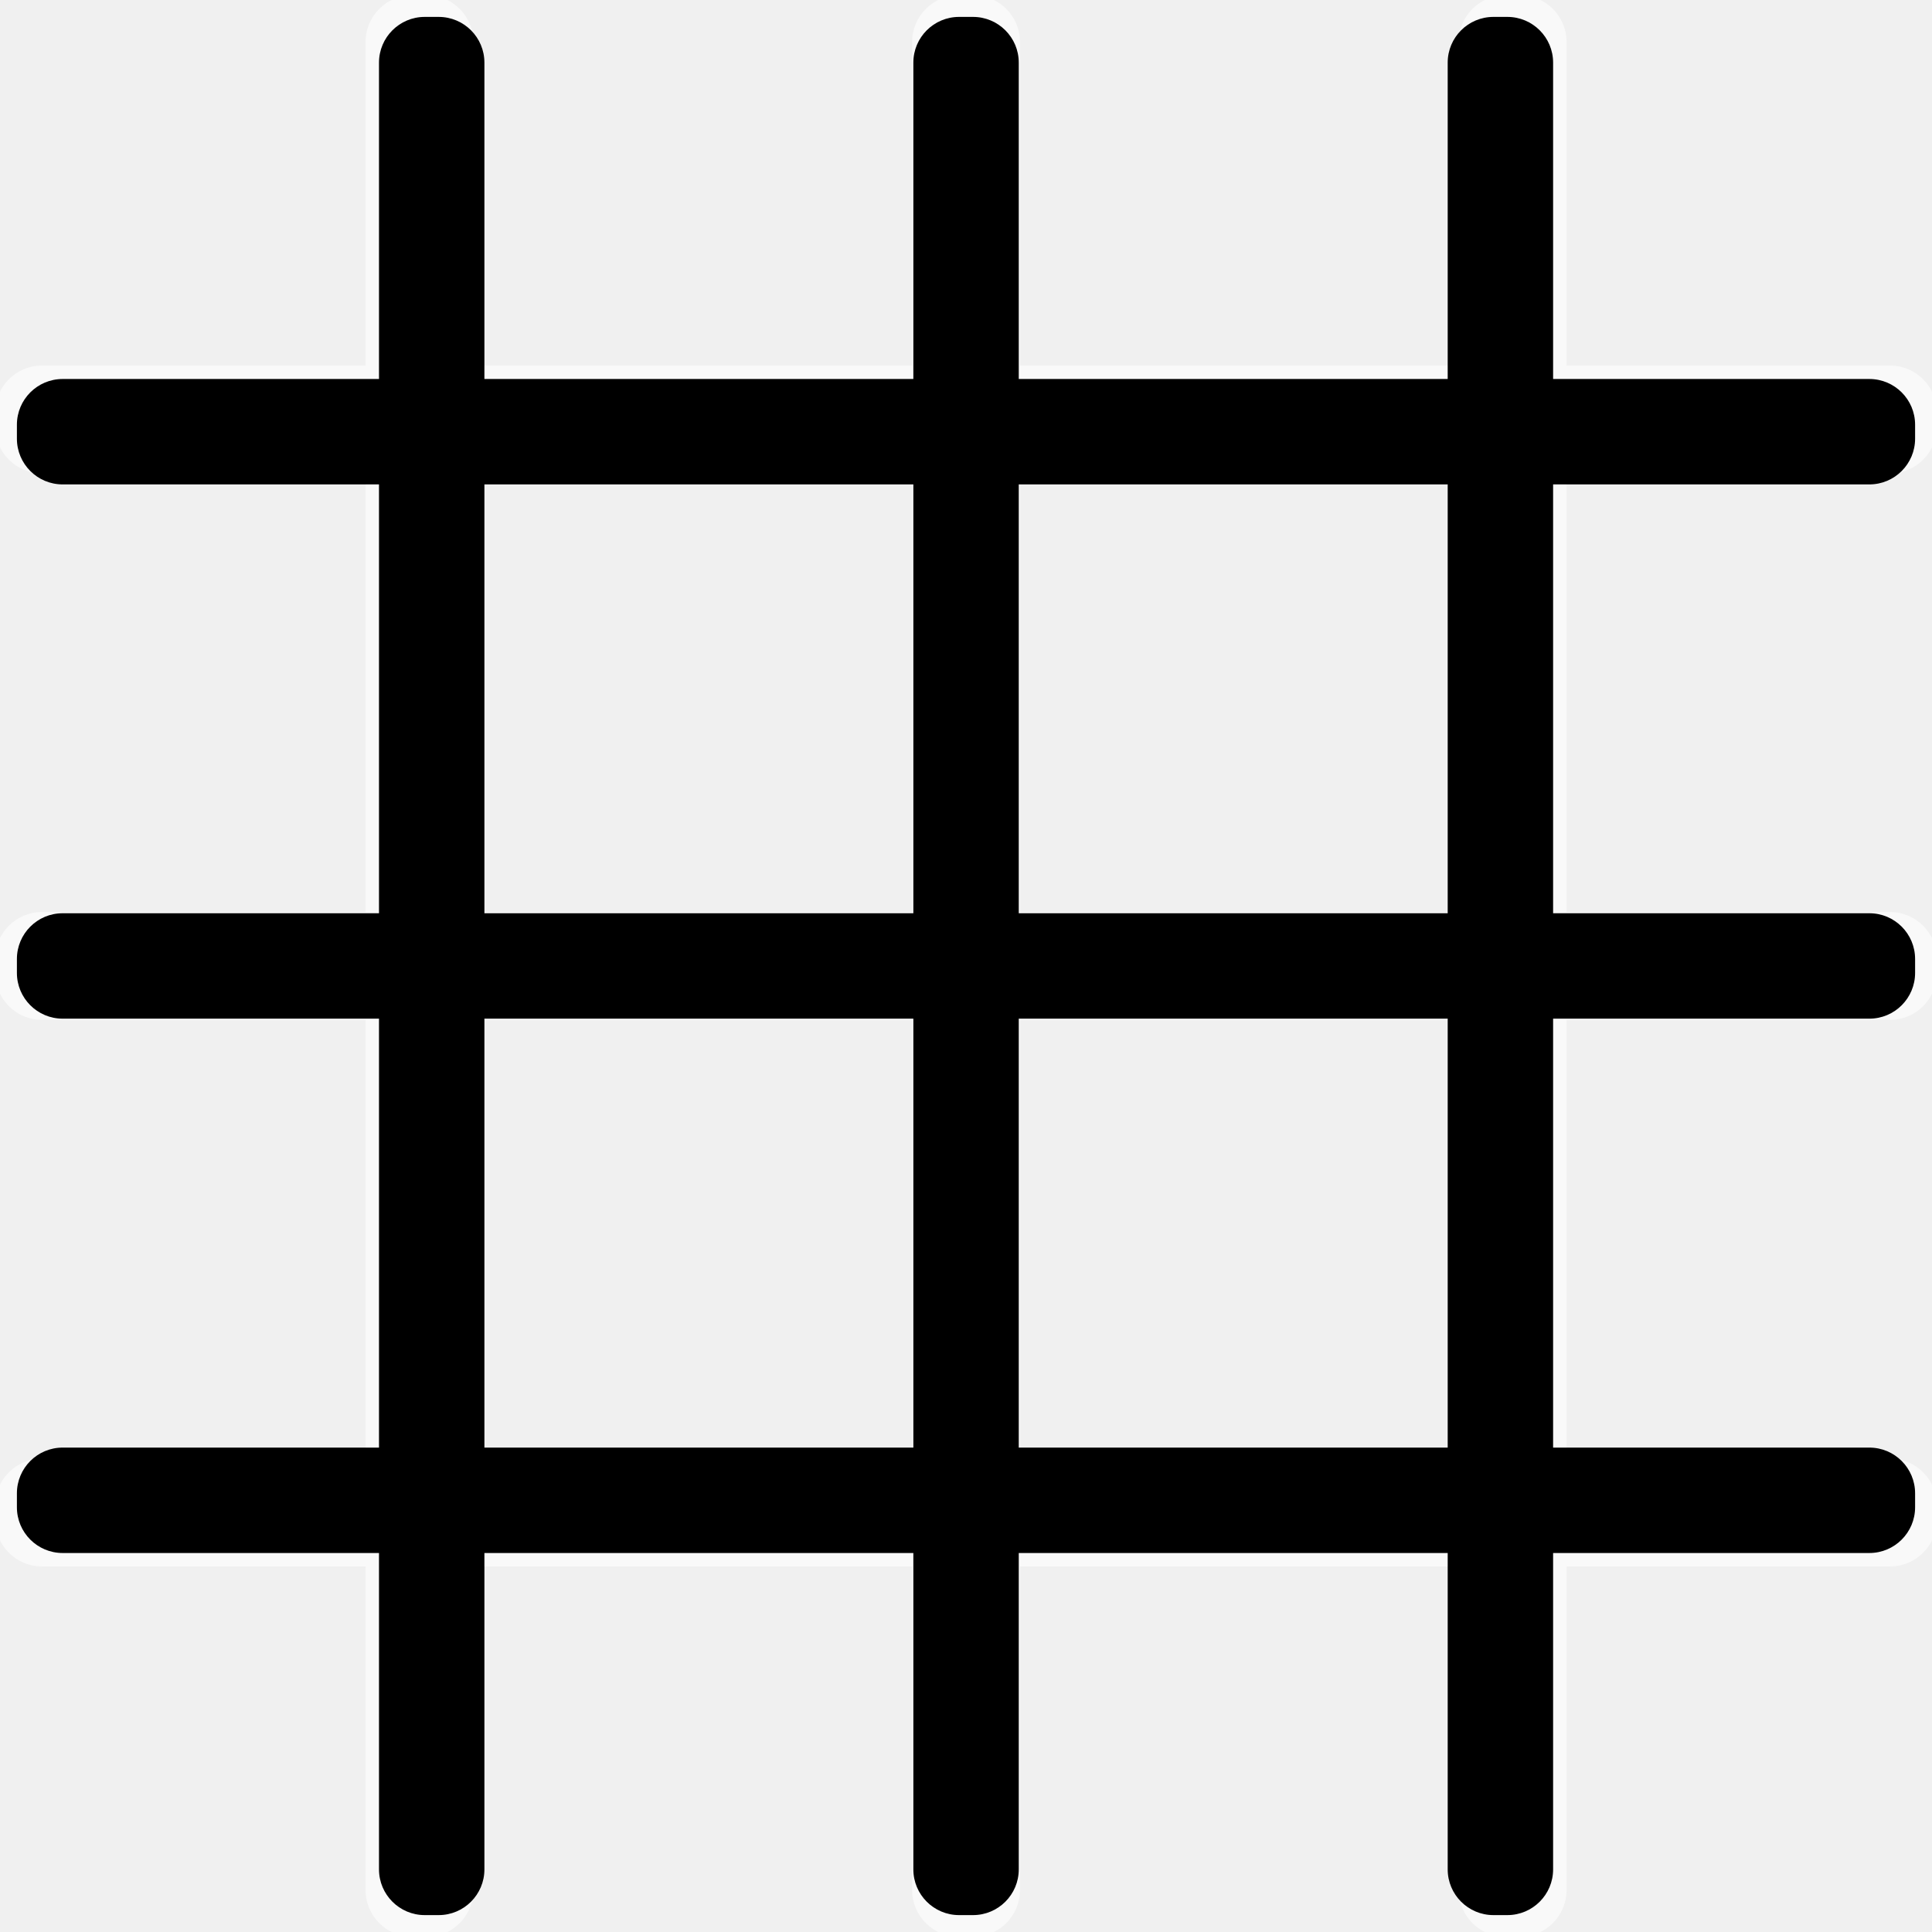
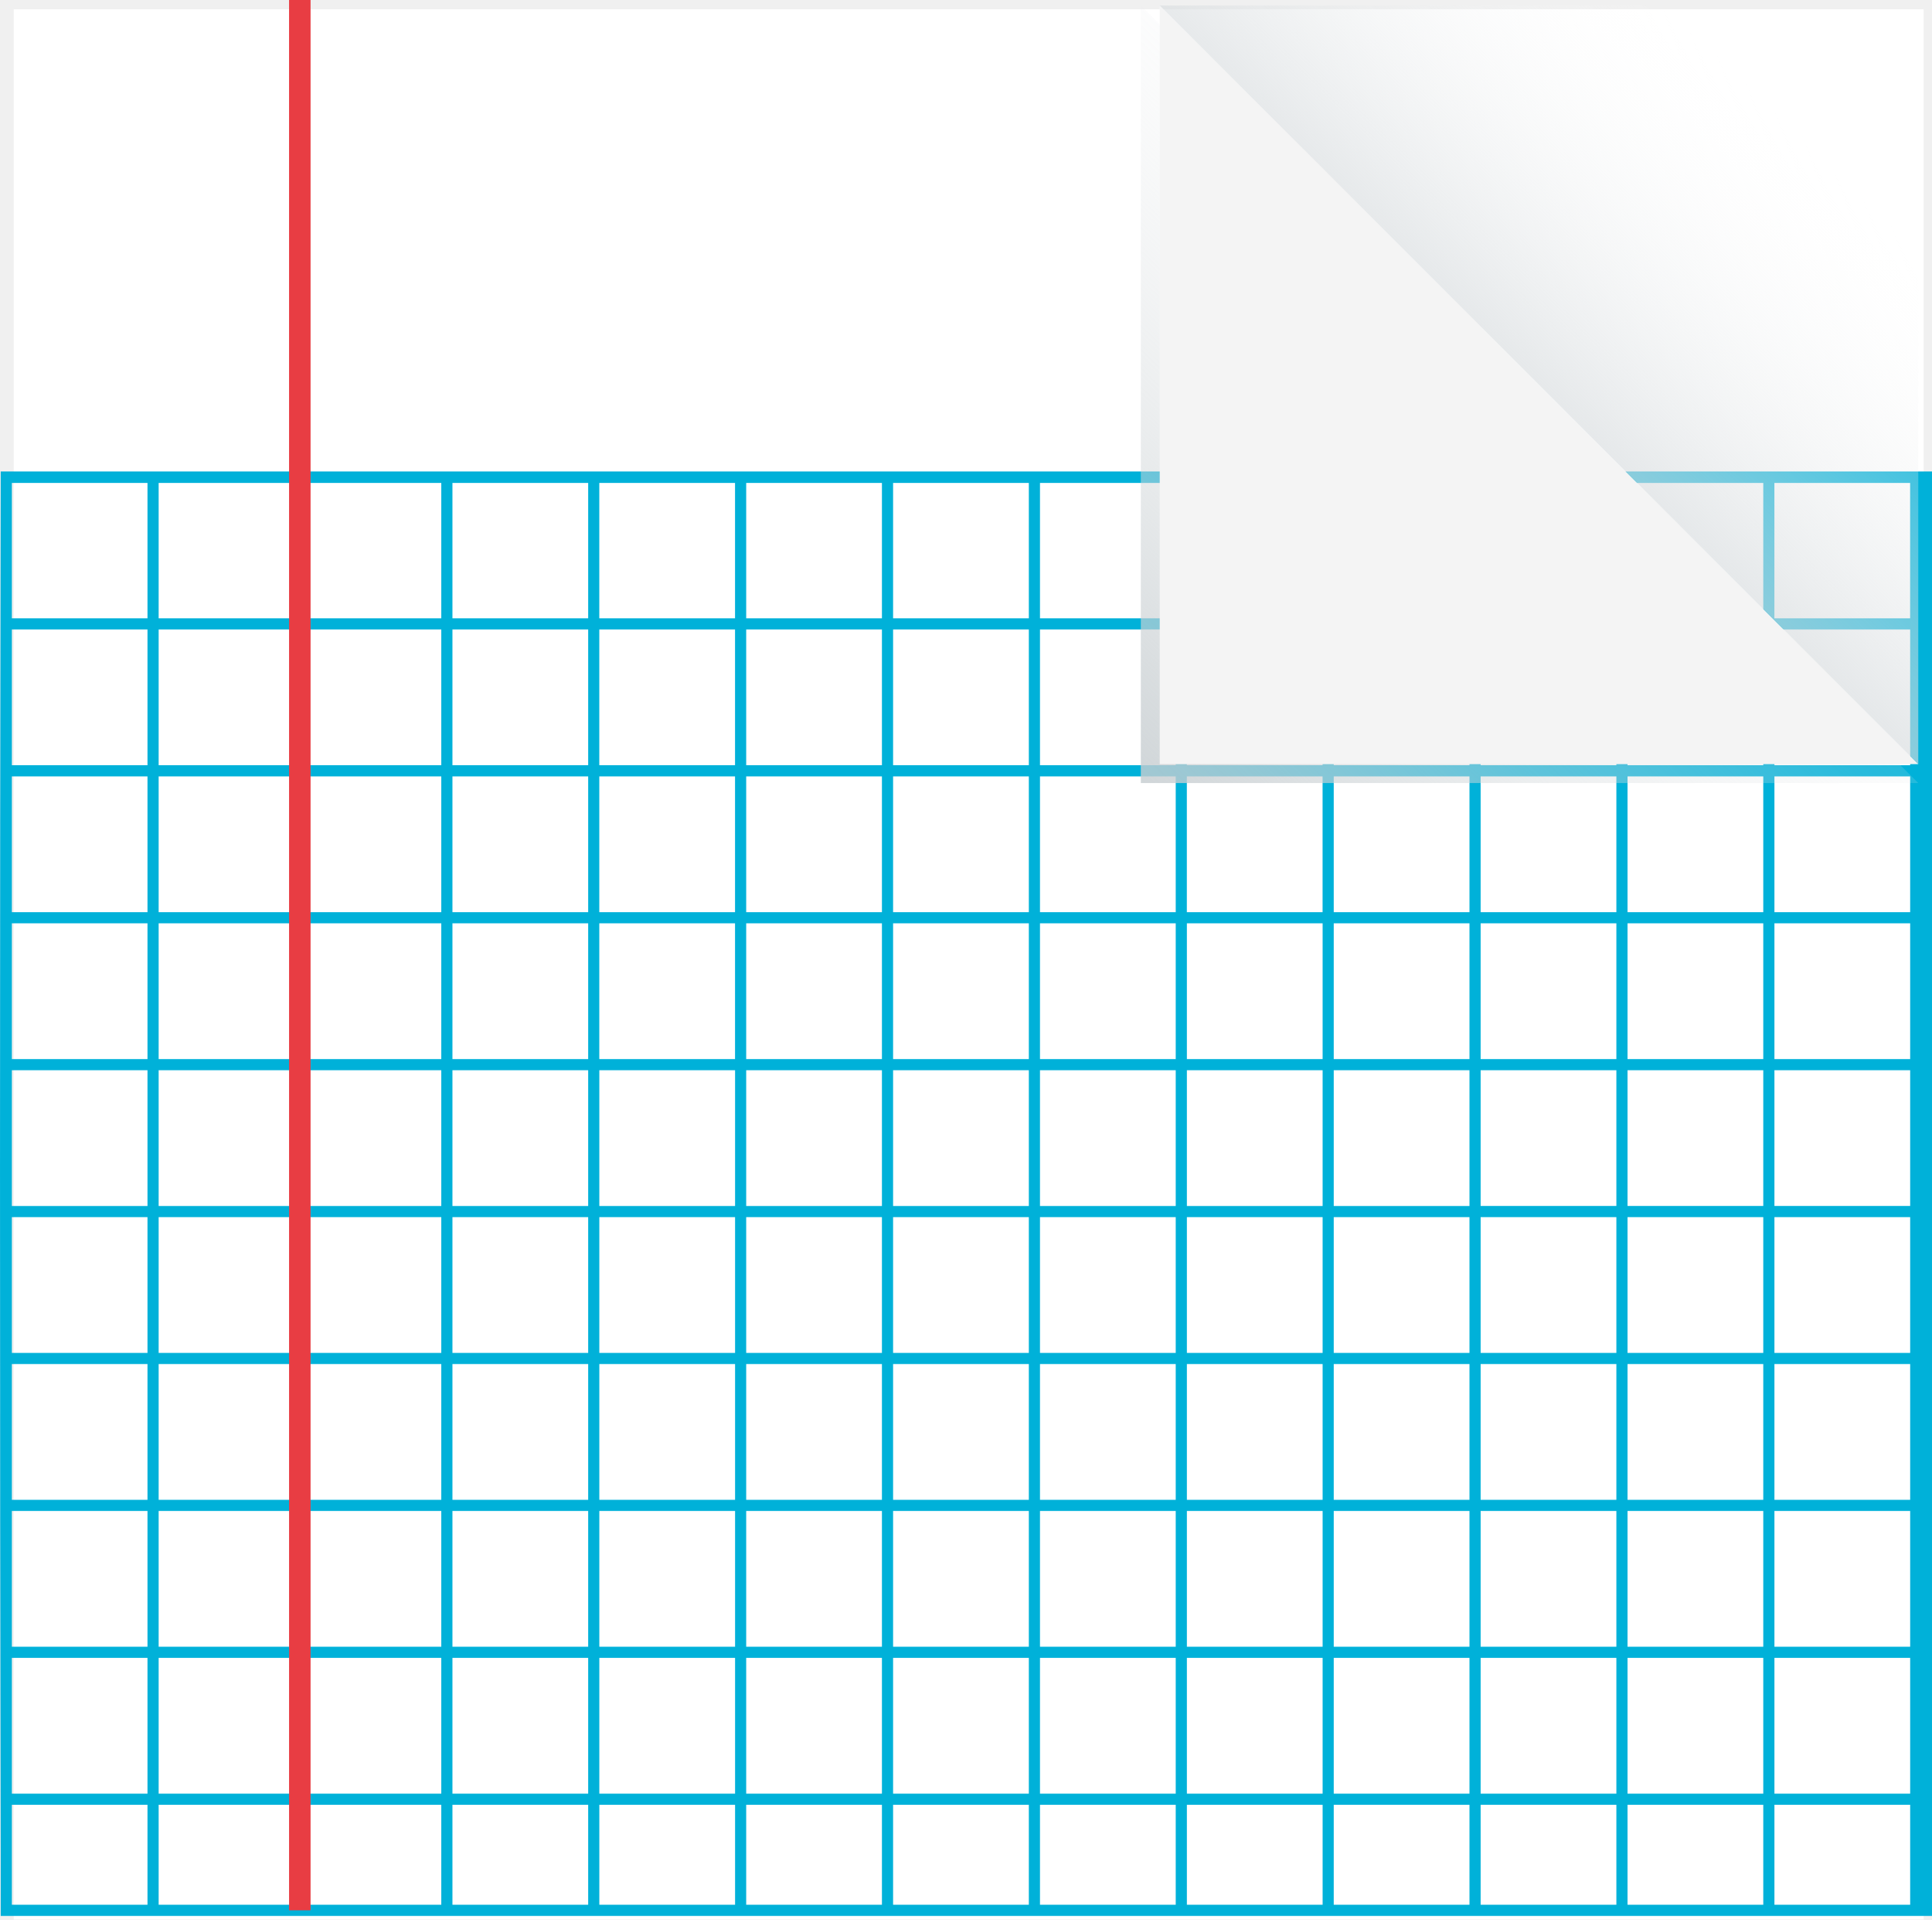
- <svg xmlns="http://www.w3.org/2000/svg" width="64" height="64" viewBox="0 0 16.933 16.933" version="1.1" id="svg1">
-   <defs id="defs1" />
-   <g id="layer1">
-     <g id="g12" transform="matrix(0.9052316,0,0,0.9052316,0.8023724,0.8023724)" style="fill:#f9f9f9">
-       <path style="fill:#f9f9f9;stroke-width:0.024;paint-order:stroke fill markers" d="M -0.634,2.412 H 17.282" id="path7" />
-       <rect style="fill:#f9f9f9;stroke-width:0.024;paint-order:stroke fill markers" id="rect7" width="18.799" height="1.044" x="-0.933" y="7.944" ry="0.453" />
-       <rect style="fill:#f9f9f9;stroke-width:0.024;paint-order:stroke fill markers" id="rect8" width="18.799" height="1.044" x="-0.933" y="2.653" ry="0.453" />
-       <rect style="fill:#f9f9f9;stroke-width:0.024;paint-order:stroke fill markers" id="rect9" width="18.799" height="1.044" x="-0.933" y="13.236" ry="0.453" />
-       <rect style="fill:#f9f9f9;stroke-width:0.024;paint-order:stroke fill markers" id="rect10" width="18.799" height="1.044" x="-0.933" y="-8.989" ry="0.453" transform="rotate(90)" />
-       <rect style="fill:#f9f9f9;stroke-width:0.024;paint-order:stroke fill markers" id="rect11" width="18.799" height="1.044" x="-0.933" y="-14.281" ry="0.453" transform="rotate(90)" />
-       <rect style="fill:#f9f9f9;stroke-width:0.024;paint-order:stroke fill markers" id="rect12" width="18.799" height="1.044" x="-0.933" y="-3.697" ry="0.453" transform="rotate(90)" />
-     </g>
-     <g id="g6" transform="matrix(0.8849776,0,0,0.8849776,0.9738566,0.9738566)">
-       <path style="fill:#000000;stroke-width:0.024;paint-order:stroke fill markers" d="M -0.634,2.412 H 17.282" id="path1" />
-       <rect style="fill:#000000;stroke-width:0.024;paint-order:stroke fill markers" id="rect1" width="18.799" height="1.044" x="-0.933" y="7.944" ry="0.453" />
-       <rect style="fill:#000000;stroke-width:0.024;paint-order:stroke fill markers" id="rect2" width="18.799" height="1.044" x="-0.933" y="2.653" ry="0.453" />
-       <rect style="fill:#000000;stroke-width:0.024;paint-order:stroke fill markers" id="rect3" width="18.799" height="1.044" x="-0.933" y="13.236" ry="0.453" />
-       <rect style="fill:#000000;stroke-width:0.024;paint-order:stroke fill markers" id="rect4" width="18.799" height="1.044" x="-0.933" y="-8.989" ry="0.453" transform="rotate(90)" />
-       <rect style="fill:#000000;stroke-width:0.024;paint-order:stroke fill markers" id="rect5" width="18.799" height="1.044" x="-0.933" y="-14.281" ry="0.453" transform="rotate(90)" />
-       <rect style="fill:#000000;stroke-width:0.024;paint-order:stroke fill markers" id="rect6" width="18.799" height="1.044" x="-0.933" y="-3.697" ry="0.453" transform="rotate(90)" />
+ <svg xmlns="http://www.w3.org/2000/svg" id="katman_2" data-name="katman 2" viewBox="0 0 519.38 515.93">
+   <defs>
+     <style>
+       .cls-1 {
+         fill: url(#Adsız_degrade_113);
+       }
+ 
+       .cls-1, .cls-2, .cls-3, .cls-4, .cls-5, .cls-6 {
+         stroke-width: 0px;
+       }
+ 
+       .cls-2 {
+         fill: url(#Adsız_degrade_111);
+       }
+ 
+       .cls-3 {
+         fill: #e83d43;
+       }
+ 
+       .cls-4 {
+         fill: #f4f4f4;
+       }
+ 
+       .cls-5 {
+         fill: #00b1d9;
+       }
+ 
+       .cls-6 {
+         fill: #fff;
+       }
+     </style>
+     <linearGradient id="Adsız_degrade_113" data-name="Adsız degrade 113" x1="274.56" y1="246.57" x2="465.09" y2="50.51" gradientUnits="userSpaceOnUse">
+       <stop offset="0" stop-color="#c1c8cc" />
+       <stop offset=".1" stop-color="rgba(195, 202, 206, .96)" stop-opacity=".96" />
+       <stop offset=".26" stop-color="rgba(202, 208, 211, .85)" stop-opacity=".85" />
+       <stop offset=".45" stop-color="rgba(213, 218, 220, .67)" stop-opacity=".67" />
+       <stop offset=".68" stop-color="rgba(228, 231, 233, .42)" stop-opacity=".42" />
+       <stop offset=".92" stop-color="rgba(248, 249, 249, .11)" stop-opacity=".11" />
+       <stop offset="1" stop-color="#fff" stop-opacity="0" />
+     </linearGradient>
+     <linearGradient id="Adsız_degrade_111" data-name="Adsız degrade 111" x1="374.69" y1="143.55" x2="482.2" y2="33.09" gradientUnits="userSpaceOnUse">
+       <stop offset="0" stop-color="#c1c8cc" />
+       <stop offset="1" stop-color="#fff" stop-opacity="0" />
+     </linearGradient>
+   </defs>
+   <g id="katman_1" data-name="katman 1">
+     <g>
+       <rect class="cls-6" x="3.7" y="2.5" width="513.43" height="513.43" />
+       <g>
+         <path class="cls-5" d="M.19,126.71v1.6C-.06,252.16-.06,377.4.19,500.54v14.42h519.19V126.71H.19ZM513.5,166.19h-36.49v-36.39h36.49v36.39ZM3.19,406.12h36.46v36.49H3.19v-36.49ZM3.19,366.63h36.46v36.49H3.19v-36.49ZM3.19,327.14h36.46v36.49H3.19v-36.49ZM3.19,287.66h36.46v36.49H3.19v-36.49ZM3.19,248.17h36.46v36.49H3.19v-36.49ZM3.19,208.68h36.46v36.49H3.19v-36.49ZM3.19,169.19h36.46v36.49H3.19v-36.49ZM474.02,166.19h-36.49v-36.39h36.49v36.39ZM316.07,284.66h-36.49v-36.49h36.49v36.49ZM319.07,248.17h36.49v36.49h-36.49v-36.49ZM276.58,284.66h-36.49v-36.49h36.49v36.49ZM237.09,284.66h-36.49v-36.49h36.49v36.49ZM197.6,284.66h-36.49v-36.49h36.49v36.49ZM158.12,284.66h-36.49v-36.49h36.49v36.49ZM158.12,287.66v36.49h-36.49v-36.49h36.49ZM161.12,287.66h36.49v36.49h-36.49v-36.49ZM200.6,287.66h36.49v36.49h-36.49v-36.49ZM240.09,287.66h36.49v36.49h-36.49v-36.49ZM279.58,287.66h36.49v36.49h-36.49v-36.49ZM319.07,287.66h36.49v36.49h-36.49v-36.49ZM358.55,287.66h36.49v36.49h-36.49v-36.49ZM358.55,284.66v-36.49h36.49v36.49h-36.49ZM358.55,245.17v-36.49h36.49v36.49h-36.49ZM355.55,245.17h-36.49v-36.49h36.49v36.49ZM316.07,245.17h-36.49v-36.49h36.49v36.49ZM276.58,245.17h-36.49v-36.49h36.49v36.49ZM237.09,245.17h-36.49v-36.49h36.49v36.49ZM197.6,245.17h-36.49v-36.49h36.49v36.49ZM158.12,245.17h-36.49v-36.49h36.49v36.49ZM118.63,245.17h-36.49v-36.49h36.49v36.49ZM118.63,248.17v36.49h-36.49v-36.49h36.49ZM118.63,287.66v36.49h-36.49v-36.49h36.49ZM118.63,327.14v36.49h-36.49v-36.49h36.49ZM121.63,327.14h36.49v36.49h-36.49v-36.49ZM161.12,327.14h36.49v36.49h-36.49v-36.49ZM200.6,327.14h36.49v36.49h-36.49v-36.49ZM240.09,327.14h36.49v36.49h-36.49v-36.49ZM279.58,327.14h36.49v36.49h-36.49v-36.49ZM319.07,327.14h36.49v36.49h-36.49v-36.49ZM358.55,327.14h36.49v36.49h-36.49v-36.49ZM398.04,327.14h36.49v36.49h-36.49v-36.49ZM398.04,324.14v-36.49h36.49v36.49h-36.49ZM398.04,284.66v-36.49h36.49v36.49h-36.49ZM398.04,245.17v-36.49h36.49v36.49h-36.49ZM398.04,205.68v-36.49h36.49v36.49h-36.49ZM395.04,205.68h-36.49v-36.49h36.49v36.49ZM355.55,205.68h-36.49v-36.49h36.49v36.49ZM316.07,205.68h-36.49v-36.49h36.49v36.49ZM276.58,205.68h-36.49v-36.49h36.49v36.49ZM237.09,205.68h-36.49v-36.49h36.49v36.49ZM197.6,205.68h-36.49v-36.49h36.49v36.49ZM158.12,205.68h-36.49v-36.49h36.49v36.49ZM118.63,205.68h-36.49v-36.49h36.49v36.49ZM79.14,205.68h-36.49v-36.49h36.49v36.49ZM79.14,208.68v36.49h-36.49v-36.49h36.49ZM79.14,248.17v36.49h-36.49v-36.49h36.49ZM79.14,287.66v36.49h-36.49v-36.49h36.49ZM79.14,327.14v36.49h-36.49v-36.49h36.49ZM79.14,366.63v36.49h-36.49v-36.49h36.49ZM82.14,366.63h36.49v36.49h-36.49v-36.49ZM121.63,366.63h36.49v36.49h-36.49v-36.49ZM161.12,366.63h36.49v36.49h-36.49v-36.49ZM200.6,366.63h36.49v36.49h-36.49v-36.49ZM240.09,366.63h36.49v36.49h-36.49v-36.49ZM279.58,366.63h36.49v36.49h-36.49v-36.49ZM319.07,366.63h36.49v36.49h-36.49v-36.49ZM358.55,366.63h36.49v36.49h-36.49v-36.49ZM398.04,366.63h36.49v36.49h-36.49v-36.49ZM437.53,366.63h36.49v36.49h-36.49v-36.49ZM437.53,363.63v-36.49h36.49v36.49h-36.49ZM437.53,324.14v-36.49h36.49v36.49h-36.49ZM437.53,284.66v-36.49h36.49v36.49h-36.49ZM437.53,245.17v-36.49h36.49v36.49h-36.49ZM437.53,205.68v-36.49h36.49v36.49h-36.49ZM434.53,166.19h-36.49v-36.39h36.49v36.39ZM395.04,166.19h-36.49v-36.39h36.49v36.39ZM355.55,166.19h-36.49v-36.39h36.49v36.39ZM316.07,166.19h-36.49v-36.39h36.49v36.39ZM276.58,166.19h-36.49v-36.39h36.49v36.39ZM237.09,166.19h-36.49v-36.39h36.49v36.39ZM197.6,166.19h-36.49v-36.39h36.49v36.39ZM158.12,166.19h-36.49v-36.39h36.49v36.39ZM118.63,166.19h-36.49v-36.39h36.49v36.39ZM79.14,166.19h-36.49v-36.39h36.49v36.39ZM39.65,166.19H3.19v-36.39h36.46v36.39ZM42.65,406.12h36.49v36.49h-36.49v-36.49ZM82.14,406.12h36.49v36.49h-36.49v-36.49ZM121.63,406.12h36.49v36.49h-36.49v-36.49ZM161.12,406.12h36.49v36.49h-36.49v-36.49ZM200.6,406.12h36.49v36.49h-36.49v-36.49ZM240.09,406.12h36.49v36.49h-36.49v-36.49ZM279.58,406.12h36.49v36.49h-36.49v-36.49ZM319.07,406.12h36.49v36.49h-36.49v-36.49ZM358.55,406.12h36.49v36.49h-36.49v-36.49ZM398.04,406.12h36.49v36.49h-36.49v-36.49ZM437.53,406.12h36.49v36.49h-36.49v-36.49ZM477.02,406.12h36.49v36.49h-36.49v-36.49ZM477.02,403.12v-36.49h36.49v36.49h-36.49ZM477.02,363.63v-36.49h36.49v36.49h-36.49ZM477.02,324.14v-36.49h36.49v36.49h-36.49ZM477.02,284.66v-36.49h36.49v36.49h-36.49ZM477.02,245.17v-36.49h36.49v36.49h-36.49ZM477.02,205.68v-36.49h36.49v36.49h-36.49ZM3.19,445.6h36.46v36.49H3.19v-36.49ZM42.65,445.6h36.49v36.49h-36.49v-36.49ZM82.14,445.6h36.49v36.49h-36.49v-36.49ZM121.63,445.6h36.49v36.49h-36.49v-36.49ZM161.12,445.6h36.49v36.49h-36.49v-36.49ZM200.6,445.6h36.49v36.49h-36.49v-36.49ZM240.09,445.6h36.49v36.49h-36.49v-36.49ZM279.58,445.6h36.49v36.49h-36.49v-36.49ZM319.07,445.6h36.49v36.49h-36.49v-36.49ZM358.55,445.6h36.49v36.49h-36.49v-36.49ZM398.04,445.6h36.49v36.49h-36.49v-36.49ZM437.53,445.6h36.49v36.49h-36.49v-36.49ZM477.02,445.6h36.49v36.49h-36.49v-36.49ZM3.19,511.95v-26.86h36.46v26.86H3.19ZM42.65,511.95v-26.86h36.49v26.86h-36.49ZM82.14,511.95v-26.86h36.49v26.86h-36.49ZM121.63,511.95v-26.86h36.49v26.86h-36.49ZM161.12,511.95v-26.86h36.49v26.86h-36.49ZM200.6,511.95v-26.86h36.49v26.86h-36.49ZM240.09,511.95v-26.86h36.49v26.86h-36.49ZM279.58,511.95v-26.86h36.49v26.86h-36.49ZM319.07,511.95v-26.86h36.49v26.86h-36.49ZM358.55,511.95v-26.86h36.49v26.86h-36.49ZM398.04,511.95v-26.86h36.49v26.86h-36.49ZM437.53,511.95v-26.86h36.49v26.86h-36.49ZM477.02,511.95v-26.86h36.49v26.86h-36.49Z" />
+         <rect class="cls-3" x="77.71" width="5.78" height="513.45" />
+       </g>
+       <g>
+         <polygon class="cls-1" points="515.69 210.47 306.69 210.47 306.69 1.48 515.69 210.47" />
+         <polygon class="cls-4" points="515.69 205.39 311.77 205.39 311.77 1.48 515.69 205.39" />
+         <polygon class="cls-2" points="311.77 1.48 515.69 1.48 515.69 205.39 311.77 1.48" />
+       </g>
    </g>
  </g>
</svg>
